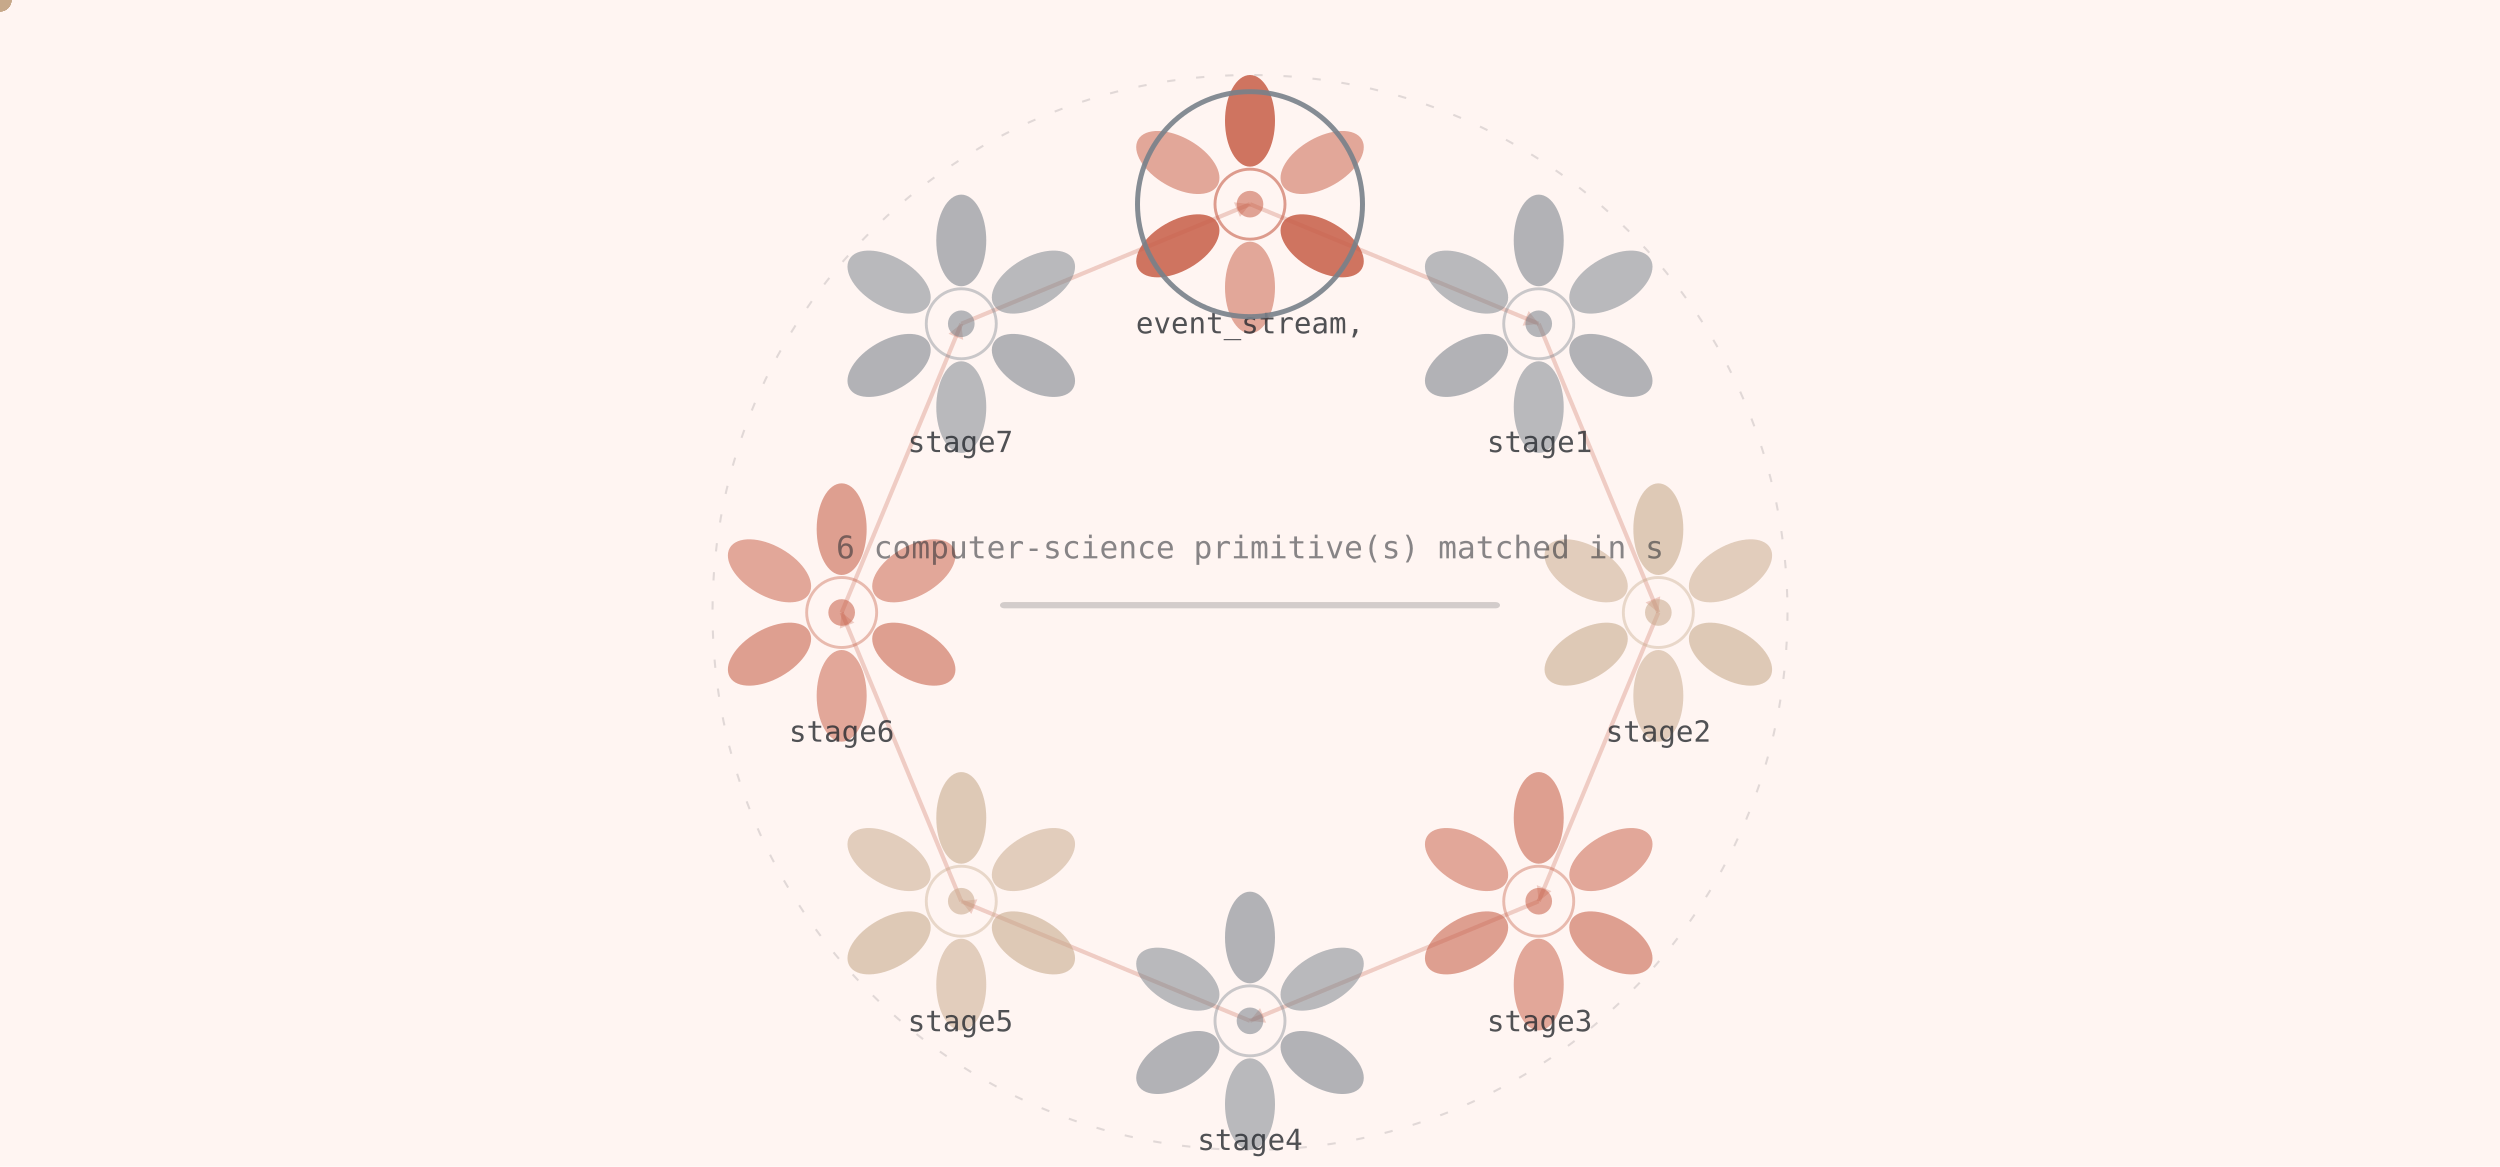
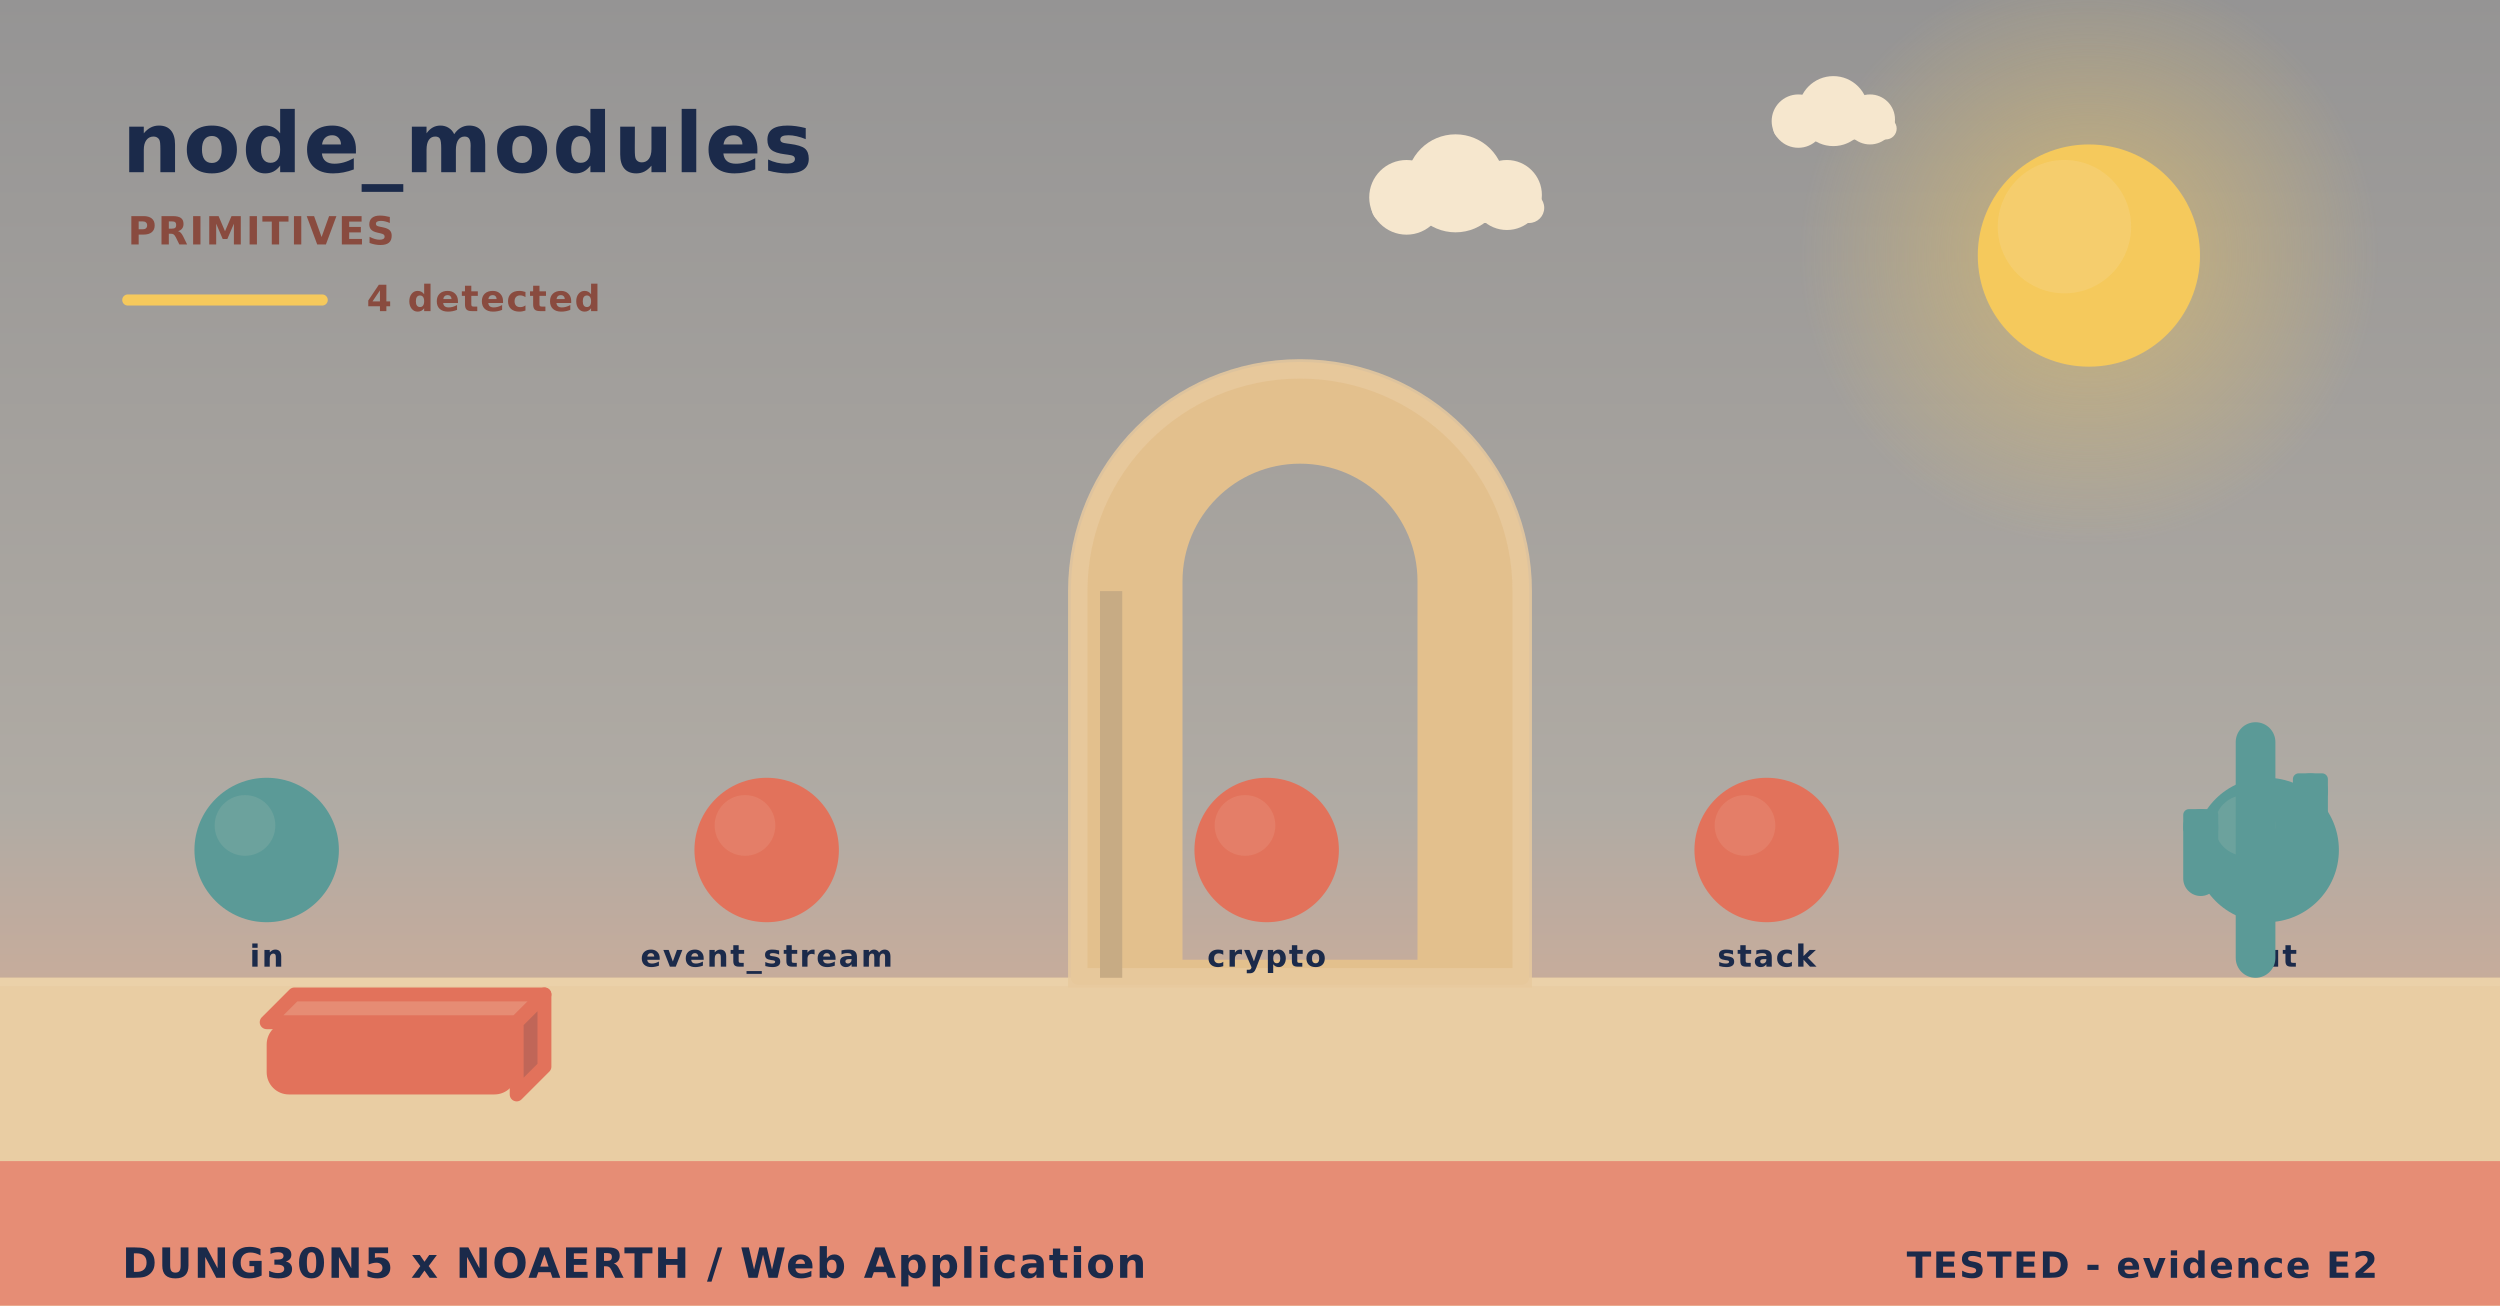
- <svg xmlns="http://www.w3.org/2000/svg" viewBox="0 0 1200 560" width="1200" height="560" role="img" aria-label="node_modules state machine">
-   <rect width="1200" height="560" fill="#fff5f2" />
-   <defs>
-     <linearGradient id="gs" x1="0" y1="0" x2="1" y2="1">
-       <stop offset="0%" stop-color="#c75f48" />
-       <stop offset="100%" stop-color="#78818a" />
-     </linearGradient>
-   </defs>
-   <circle cx="600.00" cy="294.00" r="258.00" fill="none" stroke="rgba(37,40,46,0.140)" stroke-width="1.00" opacity="1.00" stroke-dasharray="4 10" />
-   <line x1="600.00" y1="98.00" x2="738.59" y2="155.41" stroke="rgba(199,95,72,0.500)" stroke-width="2.00" opacity="0.55" />
-   <polygon points="738.59,155.41 733.76,149.29 730.86,156.32" fill="rgba(199,95,72,0.500)" opacity="0.55" />
-   <g opacity="0.9">
-     <circle cx="0.00" cy="0.00" r="5.50" fill="#c7a88a" opacity="1.00" />
-     <animateTransform attributeName="transform" type="translate" values="600.00,98.00 738.59,155.41" dur="5.25s" begin="0.0s" repeatCount="indefinite" />
-     <animateTransform attributeName="transform" type="translate" values="738.59,155.41 600.00,98.00" dur="5.25s" begin="2.625s" repeatCount="indefinite" />
+ <svg xmlns="http://www.w3.org/2000/svg" width="900" height="470" viewBox="0 0 900 470" role="img" aria-label="node_modules - how it behaves">
+   <linearGradient id="skys" x1="0" y1="0" x2="0" y2="1">
+     <stop offset="0" stop-color="#959494" />
+     <stop offset="0.62" stop-color="#b0aba4" />
+     <stop offset="1" stop-color="#f3ad8a" />
+   </linearGradient>
+   <rect width="900" height="470" fill="url(#skys)" />
+   <radialGradient id="suns">
+     <stop offset="0.35" stop-color="#f5c95c" stop-opacity="0.34" />
+     <stop offset="1" stop-color="#f5c95c" stop-opacity="0" />
+   </radialGradient>
+   <circle cx="752" cy="92" r="104" fill="url(#suns)" />
+   <circle cx="752" cy="92" r="40" fill="#f5c95c" />
+   <circle cx="743.2" cy="81.6" r="24" fill="#f5d27e" opacity="0.5" />
+   <g>
+     <circle cx="524" cy="66" r="17.64" fill="#f6e7ce" />
+     <circle cx="506.36" cy="71.04" r="13.44" fill="#f6e7ce" />
+     <circle cx="542.48" cy="70.2" r="12.6" fill="#f6e7ce" />
+     <rect x="493.76" y="69.36" width="62.16" height="10.92" rx="5.46" fill="#f6e7ce" />
+     <animateTransform attributeName="transform" type="translate" values="0 0;24 0;0 0" dur="36s" begin="0s" repeatCount="indefinite" />
  </g>
-   <line x1="738.59" y1="155.41" x2="796.00" y2="294.00" stroke="rgba(199,95,72,0.500)" stroke-width="2.00" opacity="0.55" />
-   <polygon points="796.00,294.00 796.91,286.26 789.89,289.17" fill="rgba(199,95,72,0.500)" opacity="0.55" />
-   <g opacity="0.9">
-     <circle cx="0.00" cy="0.00" r="5.50" fill="#c7a88a" opacity="1.00" />
-     <animateTransform attributeName="transform" type="translate" values="738.59,155.41 796.00,294.00" dur="5.25s" begin="0.656s" repeatCount="indefinite" />
-     <animateTransform attributeName="transform" type="translate" values="796.00,294.00 738.59,155.41" dur="5.25s" begin="3.281s" repeatCount="indefinite" />
+   <g>
+     <circle cx="660" cy="40" r="12.6" fill="#f6e7ce" />
+     <circle cx="647.4" cy="43.6" r="9.6" fill="#f6e7ce" />
+     <circle cx="673.2" cy="43" r="9" fill="#f6e7ce" />
+     <rect x="638.4" y="42.4" width="44.4" height="7.8" rx="3.9" fill="#f6e7ce" />
+     <animateTransform attributeName="transform" type="translate" values="0 0;-18 0;0 0" dur="46s" begin="3s" repeatCount="indefinite" />
  </g>
-   <line x1="796.00" y1="294.00" x2="738.59" y2="432.59" stroke="rgba(199,95,72,0.500)" stroke-width="2.00" opacity="0.55" />
-   <polygon points="738.59,432.59 744.71,427.76 737.68,424.86" fill="rgba(199,95,72,0.500)" opacity="0.55" />
-   <g opacity="0.9">
-     <circle cx="0.00" cy="0.00" r="5.50" fill="#c7a88a" opacity="1.00" />
-     <animateTransform attributeName="transform" type="translate" values="796.00,294.00 738.59,432.59" dur="5.25s" begin="1.312s" repeatCount="indefinite" />
-     <animateTransform attributeName="transform" type="translate" values="738.59,432.59 796.00,294.00" dur="5.25s" begin="3.938s" repeatCount="indefinite" />
+   <rect x="0" y="352" width="900" height="118" fill="#e9cda3" />
+   <rect x="0" y="352" width="900" height="3" fill="#ebd1a9" />
+   <text x="44" y="62" font-family="Verdana,DejaVu Sans,sans-serif" font-size="30" font-weight="700" letter-spacing="0.6" fill="#1b2a4a" text-anchor="start">node_modules</text>
+   <text x="46" y="88" font-family="Verdana,DejaVu Sans,sans-serif" font-size="14" font-weight="700" letter-spacing="0.6" fill="#894b3f" text-anchor="start">PRIMITIVES</text>
+   <rect x="44" y="106" width="74" height="4" rx="2" fill="#f5c95c" />
+   <text x="132" y="112" font-family="Verdana,DejaVu Sans,sans-serif" font-size="13" font-weight="700" letter-spacing="0.6" fill="#894b3f" text-anchor="start">4 detected</text>
+   <path d="M388,352 L388,212.8 A80,80 0 0 1 548,212.8 L548,352 Z M423.2,348 L423.2,209.22 A44.8,44.8 0 0 1 512.8,209.22 L512.8,348 Z" fill="#e3c08d" fill-rule="evenodd" stroke="#e3c08d" stroke-width="5" stroke-linejoin="round" />
+   <path d="M388,352 L388,212.8 A80,80 0 0 1 548,212.8 L548,352 Z" fill="none" stroke="#e8c99d" stroke-width="7" stroke-linecap="round" opacity="0.85" />
+   <rect x="396" y="212.8" width="8" height="139.2" fill="#c7ab84" />
+   <circle cx="96" cy="306" r="26" fill="#5b9a97" />
+   <circle cx="88.2" cy="297.16" r="10.92" fill="#7aa9a2" opacity="0.55" />
+   <text x="96" y="348" font-family="Verdana,DejaVu Sans,sans-serif" font-size="11" font-weight="700" letter-spacing="0.6" fill="#1b2a4a" text-anchor="middle">in</text>
+   <g>
+     <circle cx="276" cy="306" r="26" fill="#e2725b" />
+     <circle cx="268.2" cy="297.16" r="10.92" fill="#e68972" opacity="0.55" />
+     <animate attributeName="opacity" values="0.8;1;0.8" dur="4.6s" begin="0s" repeatCount="indefinite" />
  </g>
-   <line x1="738.59" y1="432.59" x2="600.00" y2="490.00" stroke="rgba(199,95,72,0.500)" stroke-width="2.00" opacity="0.55" />
-   <polygon points="600.00,490.00 607.74,490.91 604.83,483.89" fill="rgba(199,95,72,0.500)" opacity="0.55" />
-   <g opacity="0.9">
-     <circle cx="0.00" cy="0.00" r="5.50" fill="#c7a88a" opacity="1.00" />
-     <animateTransform attributeName="transform" type="translate" values="738.59,432.59 600.00,490.00" dur="5.25s" begin="1.969s" repeatCount="indefinite" />
-     <animateTransform attributeName="transform" type="translate" values="600.00,490.00 738.59,432.59" dur="5.25s" begin="4.594s" repeatCount="indefinite" />
+   <text x="276" y="348" font-family="Verdana,DejaVu Sans,sans-serif" font-size="11" font-weight="700" letter-spacing="0.6" fill="#1b2a4a" text-anchor="middle">event_stream</text>
+   <g>
+     <circle cx="456" cy="306" r="26" fill="#e2725b" />
+     <circle cx="448.2" cy="297.16" r="10.92" fill="#e68972" opacity="0.55" />
+     <animate attributeName="opacity" values="0.8;1;0.8" dur="5.2s" begin="0s" repeatCount="indefinite" />
  </g>
-   <line x1="600.00" y1="490.00" x2="461.41" y2="432.59" stroke="rgba(199,95,72,0.500)" stroke-width="2.00" opacity="0.55" />
-   <polygon points="461.41,432.59 466.24,438.71 469.14,431.68" fill="rgba(199,95,72,0.500)" opacity="0.55" />
-   <g opacity="0.9">
-     <circle cx="0.00" cy="0.00" r="5.50" fill="#c7a88a" opacity="1.00" />
-     <animateTransform attributeName="transform" type="translate" values="600.00,490.00 461.41,432.59" dur="5.25s" begin="2.625s" repeatCount="indefinite" />
-     <animateTransform attributeName="transform" type="translate" values="461.41,432.59 600.00,490.00" dur="5.25s" begin="5.25s" repeatCount="indefinite" />
+   <text x="456" y="348" font-family="Verdana,DejaVu Sans,sans-serif" font-size="11" font-weight="700" letter-spacing="0.6" fill="#1b2a4a" text-anchor="middle">crypto</text>
+   <g>
+     <circle cx="636" cy="306" r="26" fill="#e2725b" />
+     <circle cx="628.2" cy="297.16" r="10.92" fill="#e68972" opacity="0.55" />
+     <animate attributeName="opacity" values="0.8;1;0.8" dur="5.8s" begin="0s" repeatCount="indefinite" />
  </g>
-   <line x1="461.41" y1="432.59" x2="404.00" y2="294.00" stroke="rgba(199,95,72,0.500)" stroke-width="2.00" opacity="0.55" />
-   <polygon points="404.00,294.00 403.09,301.74 410.11,298.83" fill="rgba(199,95,72,0.500)" opacity="0.55" />
-   <g opacity="0.9">
-     <circle cx="0.00" cy="0.00" r="5.50" fill="#c7a88a" opacity="1.00" />
-     <animateTransform attributeName="transform" type="translate" values="461.41,432.59 404.00,294.00" dur="5.25s" begin="3.281s" repeatCount="indefinite" />
-     <animateTransform attributeName="transform" type="translate" values="404.00,294.00 461.41,432.59" dur="5.25s" begin="5.906s" repeatCount="indefinite" />
-   </g>
-   <line x1="404.00" y1="294.00" x2="461.41" y2="155.41" stroke="rgba(199,95,72,0.500)" stroke-width="2.00" opacity="0.55" />
-   <polygon points="461.41,155.41 455.29,160.24 462.32,163.14" fill="rgba(199,95,72,0.500)" opacity="0.55" />
-   <g opacity="0.9">
-     <circle cx="0.00" cy="0.00" r="5.50" fill="#c7a88a" opacity="1.00" />
-     <animateTransform attributeName="transform" type="translate" values="404.00,294.00 461.41,155.41" dur="5.25s" begin="3.938s" repeatCount="indefinite" />
-     <animateTransform attributeName="transform" type="translate" values="461.41,155.41 404.00,294.00" dur="5.25s" begin="6.562s" repeatCount="indefinite" />
-   </g>
-   <line x1="461.41" y1="155.41" x2="600.00" y2="98.00" stroke="rgba(199,95,72,0.500)" stroke-width="2.00" opacity="0.55" />
-   <polygon points="600.00,98.00 592.26,97.09 595.17,104.11" fill="rgba(199,95,72,0.500)" opacity="0.55" />
-   <g opacity="0.9">
-     <circle cx="0.00" cy="0.00" r="5.50" fill="#c7a88a" opacity="1.00" />
-     <animateTransform attributeName="transform" type="translate" values="461.41,155.41 600.00,98.00" dur="5.25s" begin="4.594s" repeatCount="indefinite" />
-     <animateTransform attributeName="transform" type="translate" values="600.00,98.00 461.41,155.41" dur="5.25s" begin="7.219s" repeatCount="indefinite" />
-   </g>
-   <ellipse cx="600.00" cy="58.00" rx="12.00" ry="22.00" fill="rgba(199,95,72,0.900)" opacity="0.95" transform="rotate(0.0 600.00 58.00)" />
-   <ellipse cx="634.64" cy="78.00" rx="12.00" ry="22.00" fill="rgba(199,95,72,0.550)" opacity="0.95" transform="rotate(60.0 634.64 78.00)" />
-   <ellipse cx="634.64" cy="118.00" rx="12.00" ry="22.00" fill="rgba(199,95,72,0.900)" opacity="0.95" transform="rotate(120.0 634.64 118.00)" />
-   <ellipse cx="600.00" cy="138.00" rx="12.00" ry="22.00" fill="rgba(199,95,72,0.550)" opacity="0.95" transform="rotate(180.0 600.00 138.00)" />
-   <ellipse cx="565.36" cy="118.00" rx="12.00" ry="22.00" fill="rgba(199,95,72,0.900)" opacity="0.95" transform="rotate(240.0 565.36 118.00)" />
-   <ellipse cx="565.36" cy="78.00" rx="12.00" ry="22.00" fill="rgba(199,95,72,0.550)" opacity="0.95" transform="rotate(300.0 565.36 78.00)" />
-   <circle cx="600.00" cy="98.00" r="16.80" fill="none" stroke="rgba(199,95,72,0.900)" stroke-width="1.40" opacity="0.66" />
-   <circle cx="600.00" cy="98.00" r="6.40" fill="rgba(199,95,72,0.550)" opacity="1.00" />
-   <text x="600" y="160" font-family="ui-monospace,Menlo,monospace" font-size="14" fill="rgba(37,40,46,0.800)" text-anchor="middle">event_stream, </text>
-   <g>
-     <circle cx="600.00" cy="98.00" r="54.00" fill="none" stroke="#78818a" stroke-width="2.40" opacity="0.90" />
-     <animate attributeName="opacity" values="0.25;1.0;0.25" dur="10.5s" begin="0.0s" repeatCount="indefinite" />
-   </g>
-   <ellipse cx="738.59" cy="115.41" rx="12.00" ry="22.00" fill="rgba(120,129,138,0.600)" opacity="0.95" transform="rotate(0.0 738.59 115.41)" />
-   <ellipse cx="773.23" cy="135.41" rx="12.00" ry="22.00" fill="rgba(120,129,138,0.550)" opacity="0.95" transform="rotate(60.0 773.23 135.41)" />
-   <ellipse cx="773.23" cy="175.41" rx="12.00" ry="22.00" fill="rgba(120,129,138,0.600)" opacity="0.95" transform="rotate(120.0 773.23 175.41)" />
-   <ellipse cx="738.59" cy="195.41" rx="12.00" ry="22.00" fill="rgba(120,129,138,0.550)" opacity="0.95" transform="rotate(180.0 738.59 195.41)" />
-   <ellipse cx="703.95" cy="175.41" rx="12.00" ry="22.00" fill="rgba(120,129,138,0.600)" opacity="0.95" transform="rotate(240.0 703.95 175.41)" />
-   <ellipse cx="703.95" cy="135.41" rx="12.00" ry="22.00" fill="rgba(120,129,138,0.550)" opacity="0.95" transform="rotate(300.0 703.95 135.41)" />
-   <circle cx="738.59" cy="155.41" r="16.80" fill="none" stroke="rgba(120,129,138,0.600)" stroke-width="1.40" opacity="0.66" />
-   <circle cx="738.59" cy="155.41" r="6.40" fill="rgba(120,129,138,0.550)" opacity="1.00" />
-   <text x="739" y="217" font-family="ui-monospace,Menlo,monospace" font-size="14" fill="rgba(37,40,46,0.800)" text-anchor="middle">stage1</text>
-   <ellipse cx="796.00" cy="254.00" rx="12.00" ry="22.00" fill="rgba(199,168,138,0.600)" opacity="0.95" transform="rotate(0.0 796.00 254.00)" />
-   <ellipse cx="830.64" cy="274.00" rx="12.00" ry="22.00" fill="rgba(199,168,138,0.550)" opacity="0.95" transform="rotate(60.0 830.64 274.00)" />
-   <ellipse cx="830.64" cy="314.00" rx="12.00" ry="22.00" fill="rgba(199,168,138,0.600)" opacity="0.95" transform="rotate(120.0 830.64 314.00)" />
-   <ellipse cx="796.00" cy="334.00" rx="12.00" ry="22.00" fill="rgba(199,168,138,0.550)" opacity="0.95" transform="rotate(180.0 796.00 334.00)" />
-   <ellipse cx="761.36" cy="314.00" rx="12.00" ry="22.00" fill="rgba(199,168,138,0.600)" opacity="0.95" transform="rotate(240.0 761.36 314.00)" />
-   <ellipse cx="761.36" cy="274.00" rx="12.00" ry="22.00" fill="rgba(199,168,138,0.550)" opacity="0.95" transform="rotate(300.0 761.36 274.00)" />
-   <circle cx="796.00" cy="294.00" r="16.80" fill="none" stroke="rgba(199,168,138,0.600)" stroke-width="1.40" opacity="0.66" />
-   <circle cx="796.00" cy="294.00" r="6.40" fill="rgba(199,168,138,0.550)" opacity="1.00" />
-   <text x="796" y="356" font-family="ui-monospace,Menlo,monospace" font-size="14" fill="rgba(37,40,46,0.800)" text-anchor="middle">stage2</text>
-   <ellipse cx="738.59" cy="392.59" rx="12.00" ry="22.00" fill="rgba(199,95,72,0.600)" opacity="0.95" transform="rotate(0.0 738.59 392.59)" />
-   <ellipse cx="773.23" cy="412.59" rx="12.00" ry="22.00" fill="rgba(199,95,72,0.550)" opacity="0.95" transform="rotate(60.0 773.23 412.59)" />
-   <ellipse cx="773.23" cy="452.59" rx="12.00" ry="22.00" fill="rgba(199,95,72,0.600)" opacity="0.95" transform="rotate(120.0 773.23 452.59)" />
-   <ellipse cx="738.59" cy="472.59" rx="12.00" ry="22.00" fill="rgba(199,95,72,0.550)" opacity="0.95" transform="rotate(180.0 738.59 472.59)" />
-   <ellipse cx="703.95" cy="452.59" rx="12.00" ry="22.00" fill="rgba(199,95,72,0.600)" opacity="0.95" transform="rotate(240.0 703.95 452.59)" />
-   <ellipse cx="703.95" cy="412.59" rx="12.00" ry="22.00" fill="rgba(199,95,72,0.550)" opacity="0.95" transform="rotate(300.0 703.95 412.59)" />
-   <circle cx="738.59" cy="432.59" r="16.80" fill="none" stroke="rgba(199,95,72,0.600)" stroke-width="1.40" opacity="0.66" />
-   <circle cx="738.59" cy="432.59" r="6.40" fill="rgba(199,95,72,0.550)" opacity="1.00" />
-   <text x="739" y="495" font-family="ui-monospace,Menlo,monospace" font-size="14" fill="rgba(37,40,46,0.800)" text-anchor="middle">stage3</text>
-   <ellipse cx="600.00" cy="450.00" rx="12.00" ry="22.00" fill="rgba(120,129,138,0.600)" opacity="0.95" transform="rotate(0.0 600.00 450.00)" />
-   <ellipse cx="634.64" cy="470.00" rx="12.00" ry="22.00" fill="rgba(120,129,138,0.550)" opacity="0.95" transform="rotate(60.0 634.64 470.00)" />
-   <ellipse cx="634.64" cy="510.00" rx="12.00" ry="22.00" fill="rgba(120,129,138,0.600)" opacity="0.95" transform="rotate(120.0 634.64 510.00)" />
-   <ellipse cx="600.00" cy="530.00" rx="12.00" ry="22.00" fill="rgba(120,129,138,0.550)" opacity="0.95" transform="rotate(180.0 600.00 530.00)" />
-   <ellipse cx="565.36" cy="510.00" rx="12.00" ry="22.00" fill="rgba(120,129,138,0.600)" opacity="0.95" transform="rotate(240.0 565.36 510.00)" />
-   <ellipse cx="565.36" cy="470.00" rx="12.00" ry="22.00" fill="rgba(120,129,138,0.550)" opacity="0.95" transform="rotate(300.0 565.36 470.00)" />
-   <circle cx="600.00" cy="490.00" r="16.80" fill="none" stroke="rgba(120,129,138,0.600)" stroke-width="1.40" opacity="0.66" />
-   <circle cx="600.00" cy="490.00" r="6.40" fill="rgba(120,129,138,0.550)" opacity="1.00" />
-   <text x="600" y="552" font-family="ui-monospace,Menlo,monospace" font-size="14" fill="rgba(37,40,46,0.800)" text-anchor="middle">stage4</text>
-   <ellipse cx="461.41" cy="392.59" rx="12.00" ry="22.00" fill="rgba(199,168,138,0.600)" opacity="0.95" transform="rotate(0.0 461.41 392.59)" />
-   <ellipse cx="496.05" cy="412.59" rx="12.00" ry="22.00" fill="rgba(199,168,138,0.550)" opacity="0.95" transform="rotate(60.0 496.05 412.59)" />
-   <ellipse cx="496.05" cy="452.59" rx="12.00" ry="22.00" fill="rgba(199,168,138,0.600)" opacity="0.95" transform="rotate(120.0 496.05 452.59)" />
-   <ellipse cx="461.41" cy="472.59" rx="12.00" ry="22.00" fill="rgba(199,168,138,0.550)" opacity="0.95" transform="rotate(180.0 461.41 472.59)" />
-   <ellipse cx="426.77" cy="452.59" rx="12.00" ry="22.00" fill="rgba(199,168,138,0.600)" opacity="0.95" transform="rotate(240.0 426.77 452.59)" />
-   <ellipse cx="426.77" cy="412.59" rx="12.00" ry="22.00" fill="rgba(199,168,138,0.550)" opacity="0.95" transform="rotate(300.0 426.77 412.59)" />
-   <circle cx="461.41" cy="432.59" r="16.80" fill="none" stroke="rgba(199,168,138,0.600)" stroke-width="1.40" opacity="0.66" />
-   <circle cx="461.41" cy="432.59" r="6.40" fill="rgba(199,168,138,0.550)" opacity="1.00" />
-   <text x="461" y="495" font-family="ui-monospace,Menlo,monospace" font-size="14" fill="rgba(37,40,46,0.800)" text-anchor="middle">stage5</text>
-   <ellipse cx="404.00" cy="254.00" rx="12.00" ry="22.00" fill="rgba(199,95,72,0.600)" opacity="0.95" transform="rotate(0.0 404.00 254.00)" />
-   <ellipse cx="438.64" cy="274.00" rx="12.00" ry="22.00" fill="rgba(199,95,72,0.550)" opacity="0.95" transform="rotate(60.0 438.64 274.00)" />
-   <ellipse cx="438.64" cy="314.00" rx="12.00" ry="22.00" fill="rgba(199,95,72,0.600)" opacity="0.95" transform="rotate(120.0 438.64 314.00)" />
-   <ellipse cx="404.00" cy="334.00" rx="12.00" ry="22.00" fill="rgba(199,95,72,0.550)" opacity="0.95" transform="rotate(180.0 404.00 334.00)" />
-   <ellipse cx="369.36" cy="314.00" rx="12.00" ry="22.00" fill="rgba(199,95,72,0.600)" opacity="0.95" transform="rotate(240.0 369.36 314.00)" />
-   <ellipse cx="369.36" cy="274.00" rx="12.00" ry="22.00" fill="rgba(199,95,72,0.550)" opacity="0.95" transform="rotate(300.0 369.36 274.00)" />
-   <circle cx="404.00" cy="294.00" r="16.80" fill="none" stroke="rgba(199,95,72,0.600)" stroke-width="1.40" opacity="0.66" />
-   <circle cx="404.00" cy="294.00" r="6.40" fill="rgba(199,95,72,0.550)" opacity="1.00" />
-   <text x="404" y="356" font-family="ui-monospace,Menlo,monospace" font-size="14" fill="rgba(37,40,46,0.800)" text-anchor="middle">stage6</text>
-   <ellipse cx="461.41" cy="115.41" rx="12.00" ry="22.00" fill="rgba(120,129,138,0.600)" opacity="0.95" transform="rotate(0.0 461.41 115.41)" />
-   <ellipse cx="496.05" cy="135.41" rx="12.00" ry="22.00" fill="rgba(120,129,138,0.550)" opacity="0.95" transform="rotate(60.0 496.05 135.41)" />
-   <ellipse cx="496.05" cy="175.41" rx="12.00" ry="22.00" fill="rgba(120,129,138,0.600)" opacity="0.95" transform="rotate(120.0 496.05 175.41)" />
-   <ellipse cx="461.41" cy="195.41" rx="12.00" ry="22.00" fill="rgba(120,129,138,0.550)" opacity="0.95" transform="rotate(180.0 461.41 195.41)" />
-   <ellipse cx="426.77" cy="175.41" rx="12.00" ry="22.00" fill="rgba(120,129,138,0.600)" opacity="0.95" transform="rotate(240.0 426.77 175.41)" />
-   <ellipse cx="426.77" cy="135.41" rx="12.00" ry="22.00" fill="rgba(120,129,138,0.550)" opacity="0.95" transform="rotate(300.0 426.77 135.41)" />
-   <circle cx="461.41" cy="155.41" r="16.80" fill="none" stroke="rgba(120,129,138,0.600)" stroke-width="1.40" opacity="0.66" />
-   <circle cx="461.41" cy="155.41" r="6.40" fill="rgba(120,129,138,0.550)" opacity="1.00" />
-   <text x="461" y="217" font-family="ui-monospace,Menlo,monospace" font-size="14" fill="rgba(37,40,46,0.800)" text-anchor="middle">stage7</text>
-   <rect x="480.00" y="289.00" width="240.00" height="3.00" rx="2.00" fill="rgba(37,40,46,0.200)" opacity="1.00" />
-   <text x="600" y="268" font-family="ui-monospace,Menlo,monospace" font-size="15" fill="rgba(37,40,46,0.550)" text-anchor="middle">6 computer-science primitive(s) matched in s</text>
+   <text x="636" y="348" font-family="Verdana,DejaVu Sans,sans-serif" font-size="11" font-weight="700" letter-spacing="0.6" fill="#1b2a4a" text-anchor="middle">stack</text>
+   <circle cx="816" cy="306" r="26" fill="#5b9a97" />
+   <circle cx="808.2" cy="297.16" r="10.92" fill="#7aa9a2" opacity="0.55" />
+   <text x="816" y="348" font-family="Verdana,DejaVu Sans,sans-serif" font-size="11" font-weight="700" letter-spacing="0.6" fill="#1b2a4a" text-anchor="middle">out</text>
+   <path d="M96,368 L186,368 L196,358 L106,358 Z" fill="#e68c74" stroke="#e2725b" stroke-width="5" stroke-linejoin="round" />
+   <path d="M186,368 L196,358 L196,384 L186,394 Z" fill="#c06658" stroke="#e2725b" stroke-width="5" stroke-linejoin="round" />
+   <rect x="96" y="368" width="90" height="26" rx="8" fill="#e2725b" />
+   <rect x="804.86" y="260" width="14.28" height="92" rx="7.14" fill="#5b9a97" />
+   <rect x="785.96" y="291.28" width="12.6" height="31.28" rx="6.3" fill="#5b9a97" />
+   <rect x="785.96" y="291.28" width="12.6" height="9.2" rx="2.1" fill="#5b9a97" />
+   <rect x="825.44" y="278.4" width="12.6" height="31.28" rx="6.3" fill="#5b9a97" />
+   <rect x="825.44" y="278.4" width="12.6" height="9.2" rx="2.1" fill="#5b9a97" />
+   <rect x="0" y="418" width="900" height="52" rx="0" fill="#e68972" opacity="0.94" />
+   <text x="44" y="460" font-family="Verdana,DejaVu Sans,sans-serif" font-size="15" font-weight="700" letter-spacing="0.6" fill="#1b2a4a" text-anchor="start">DUNG30N5 x NOAERTH  /  Web Application</text>
+   <text x="856" y="460" font-family="Verdana,DejaVu Sans,sans-serif" font-size="13" font-weight="700" letter-spacing="0.6" fill="#1b2a4a" text-anchor="end">TESTED  -  evidence E2</text>
</svg>
